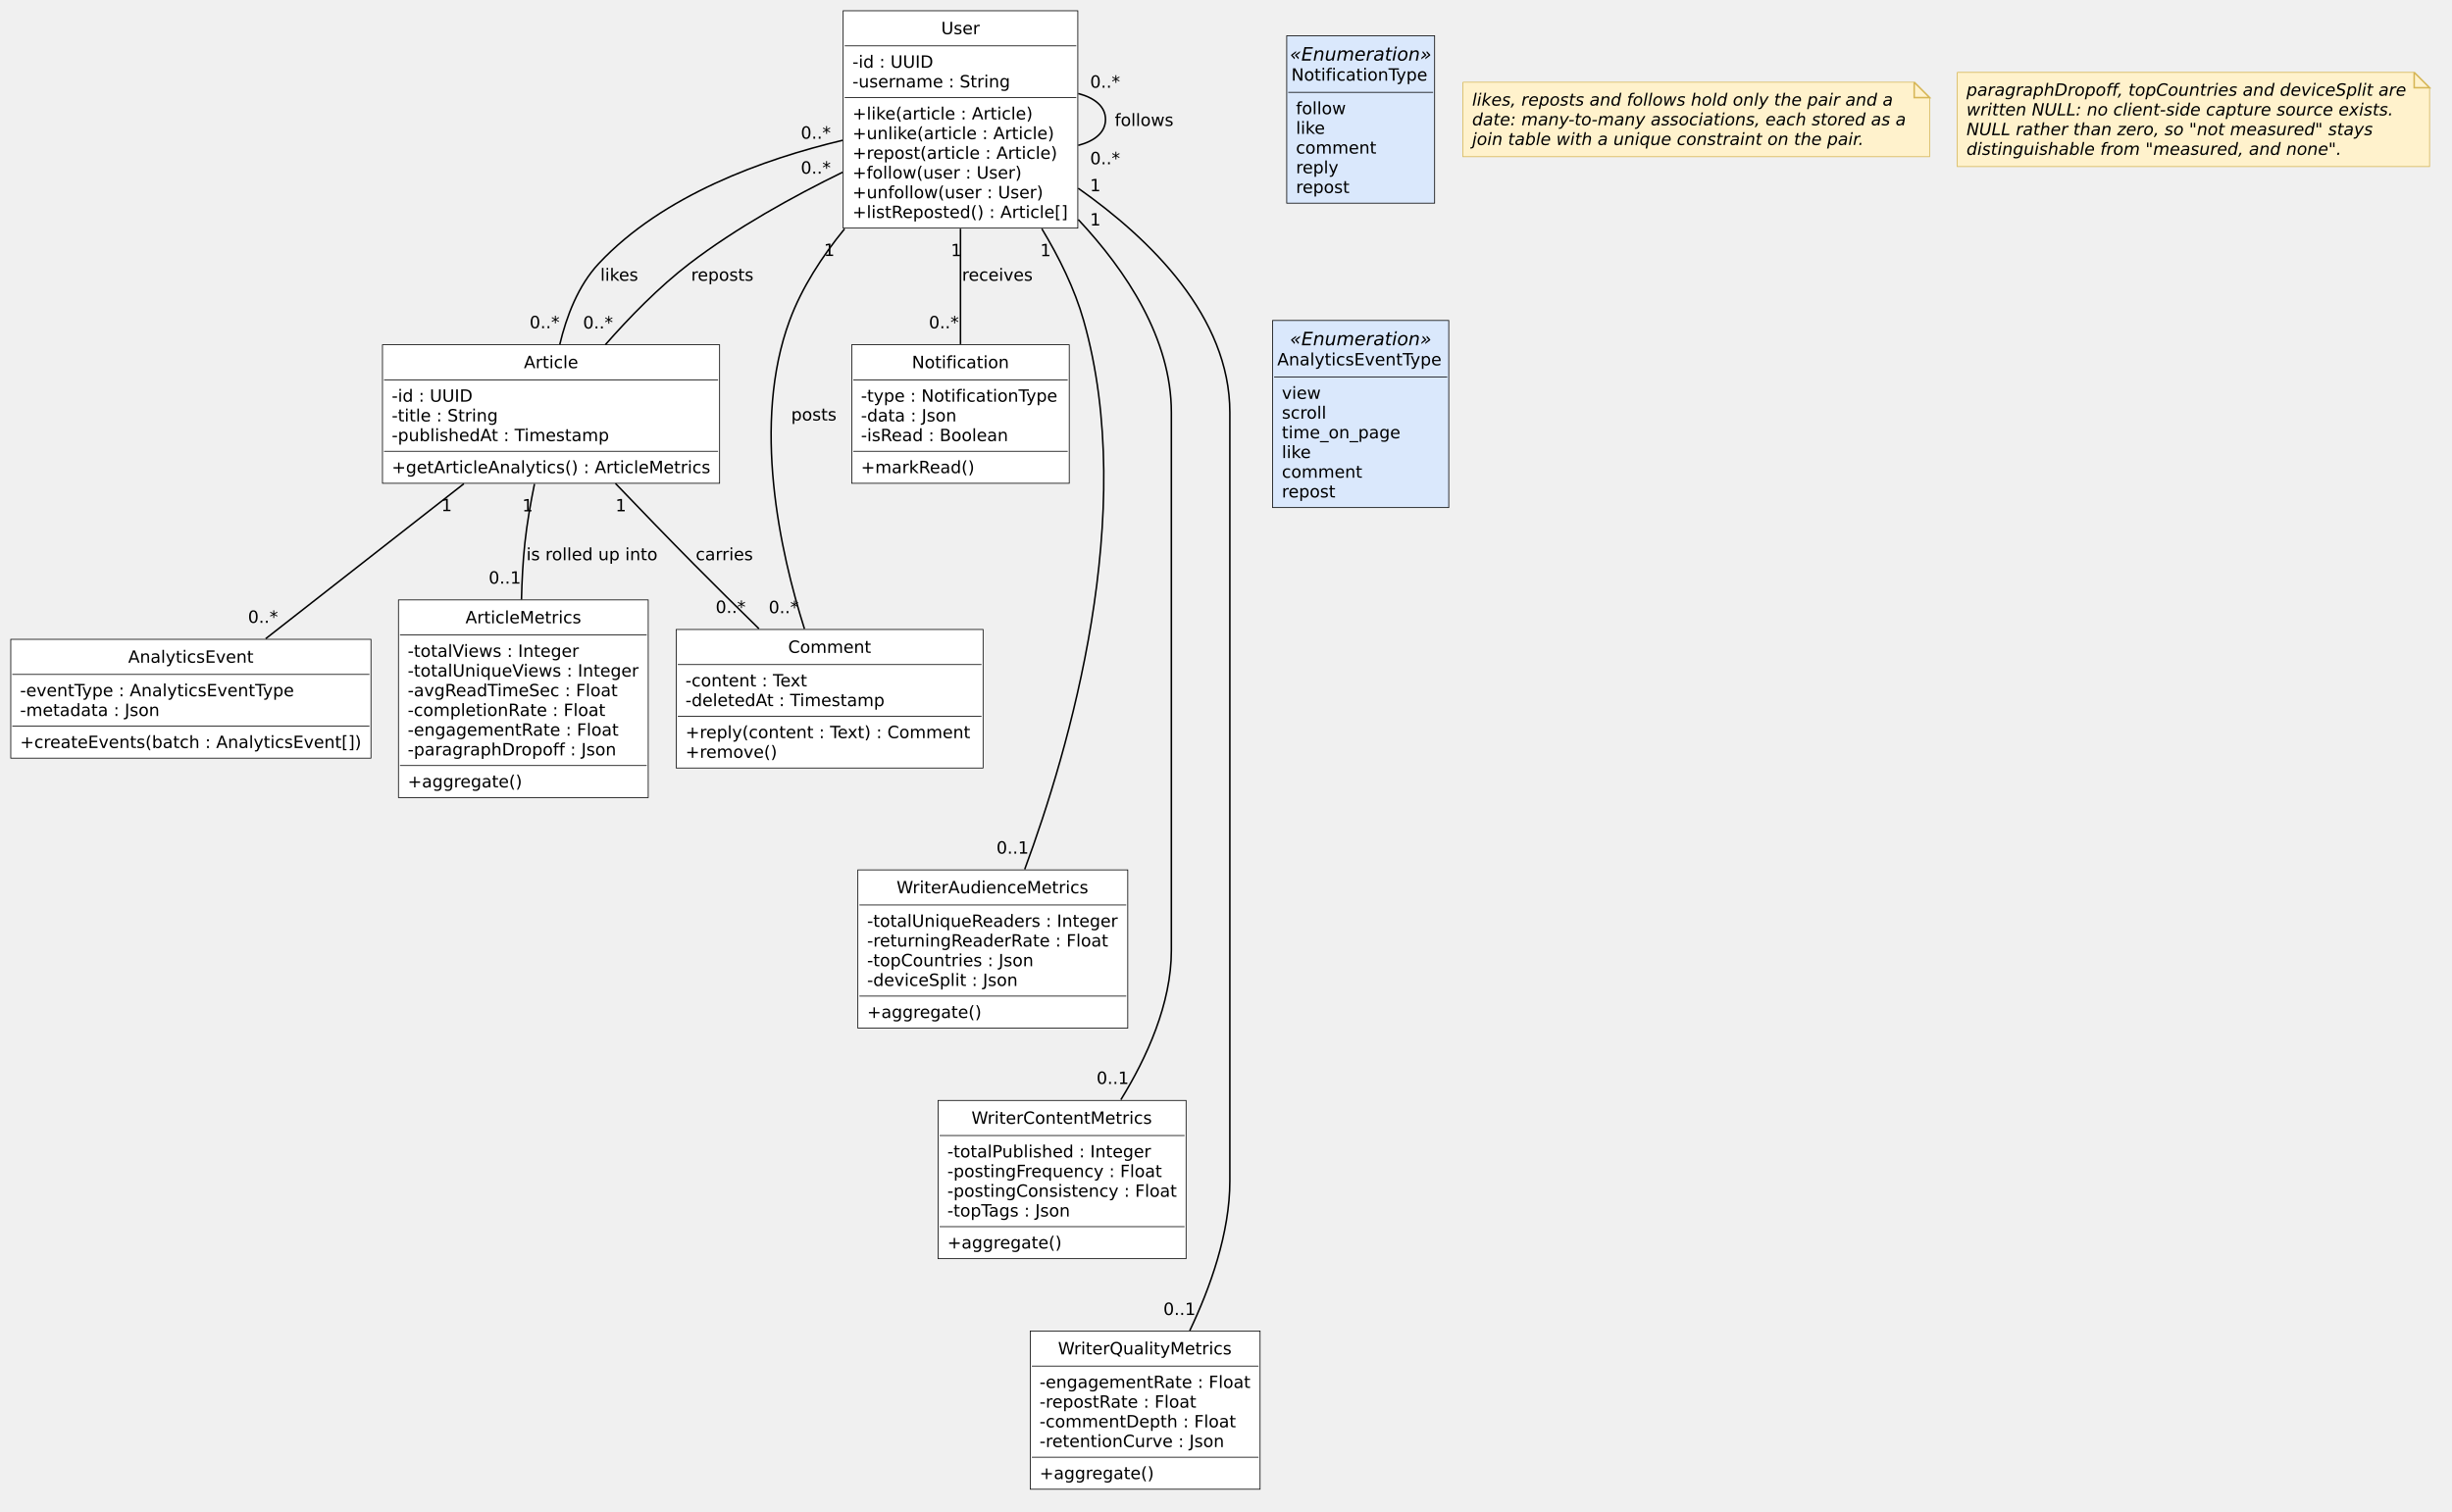
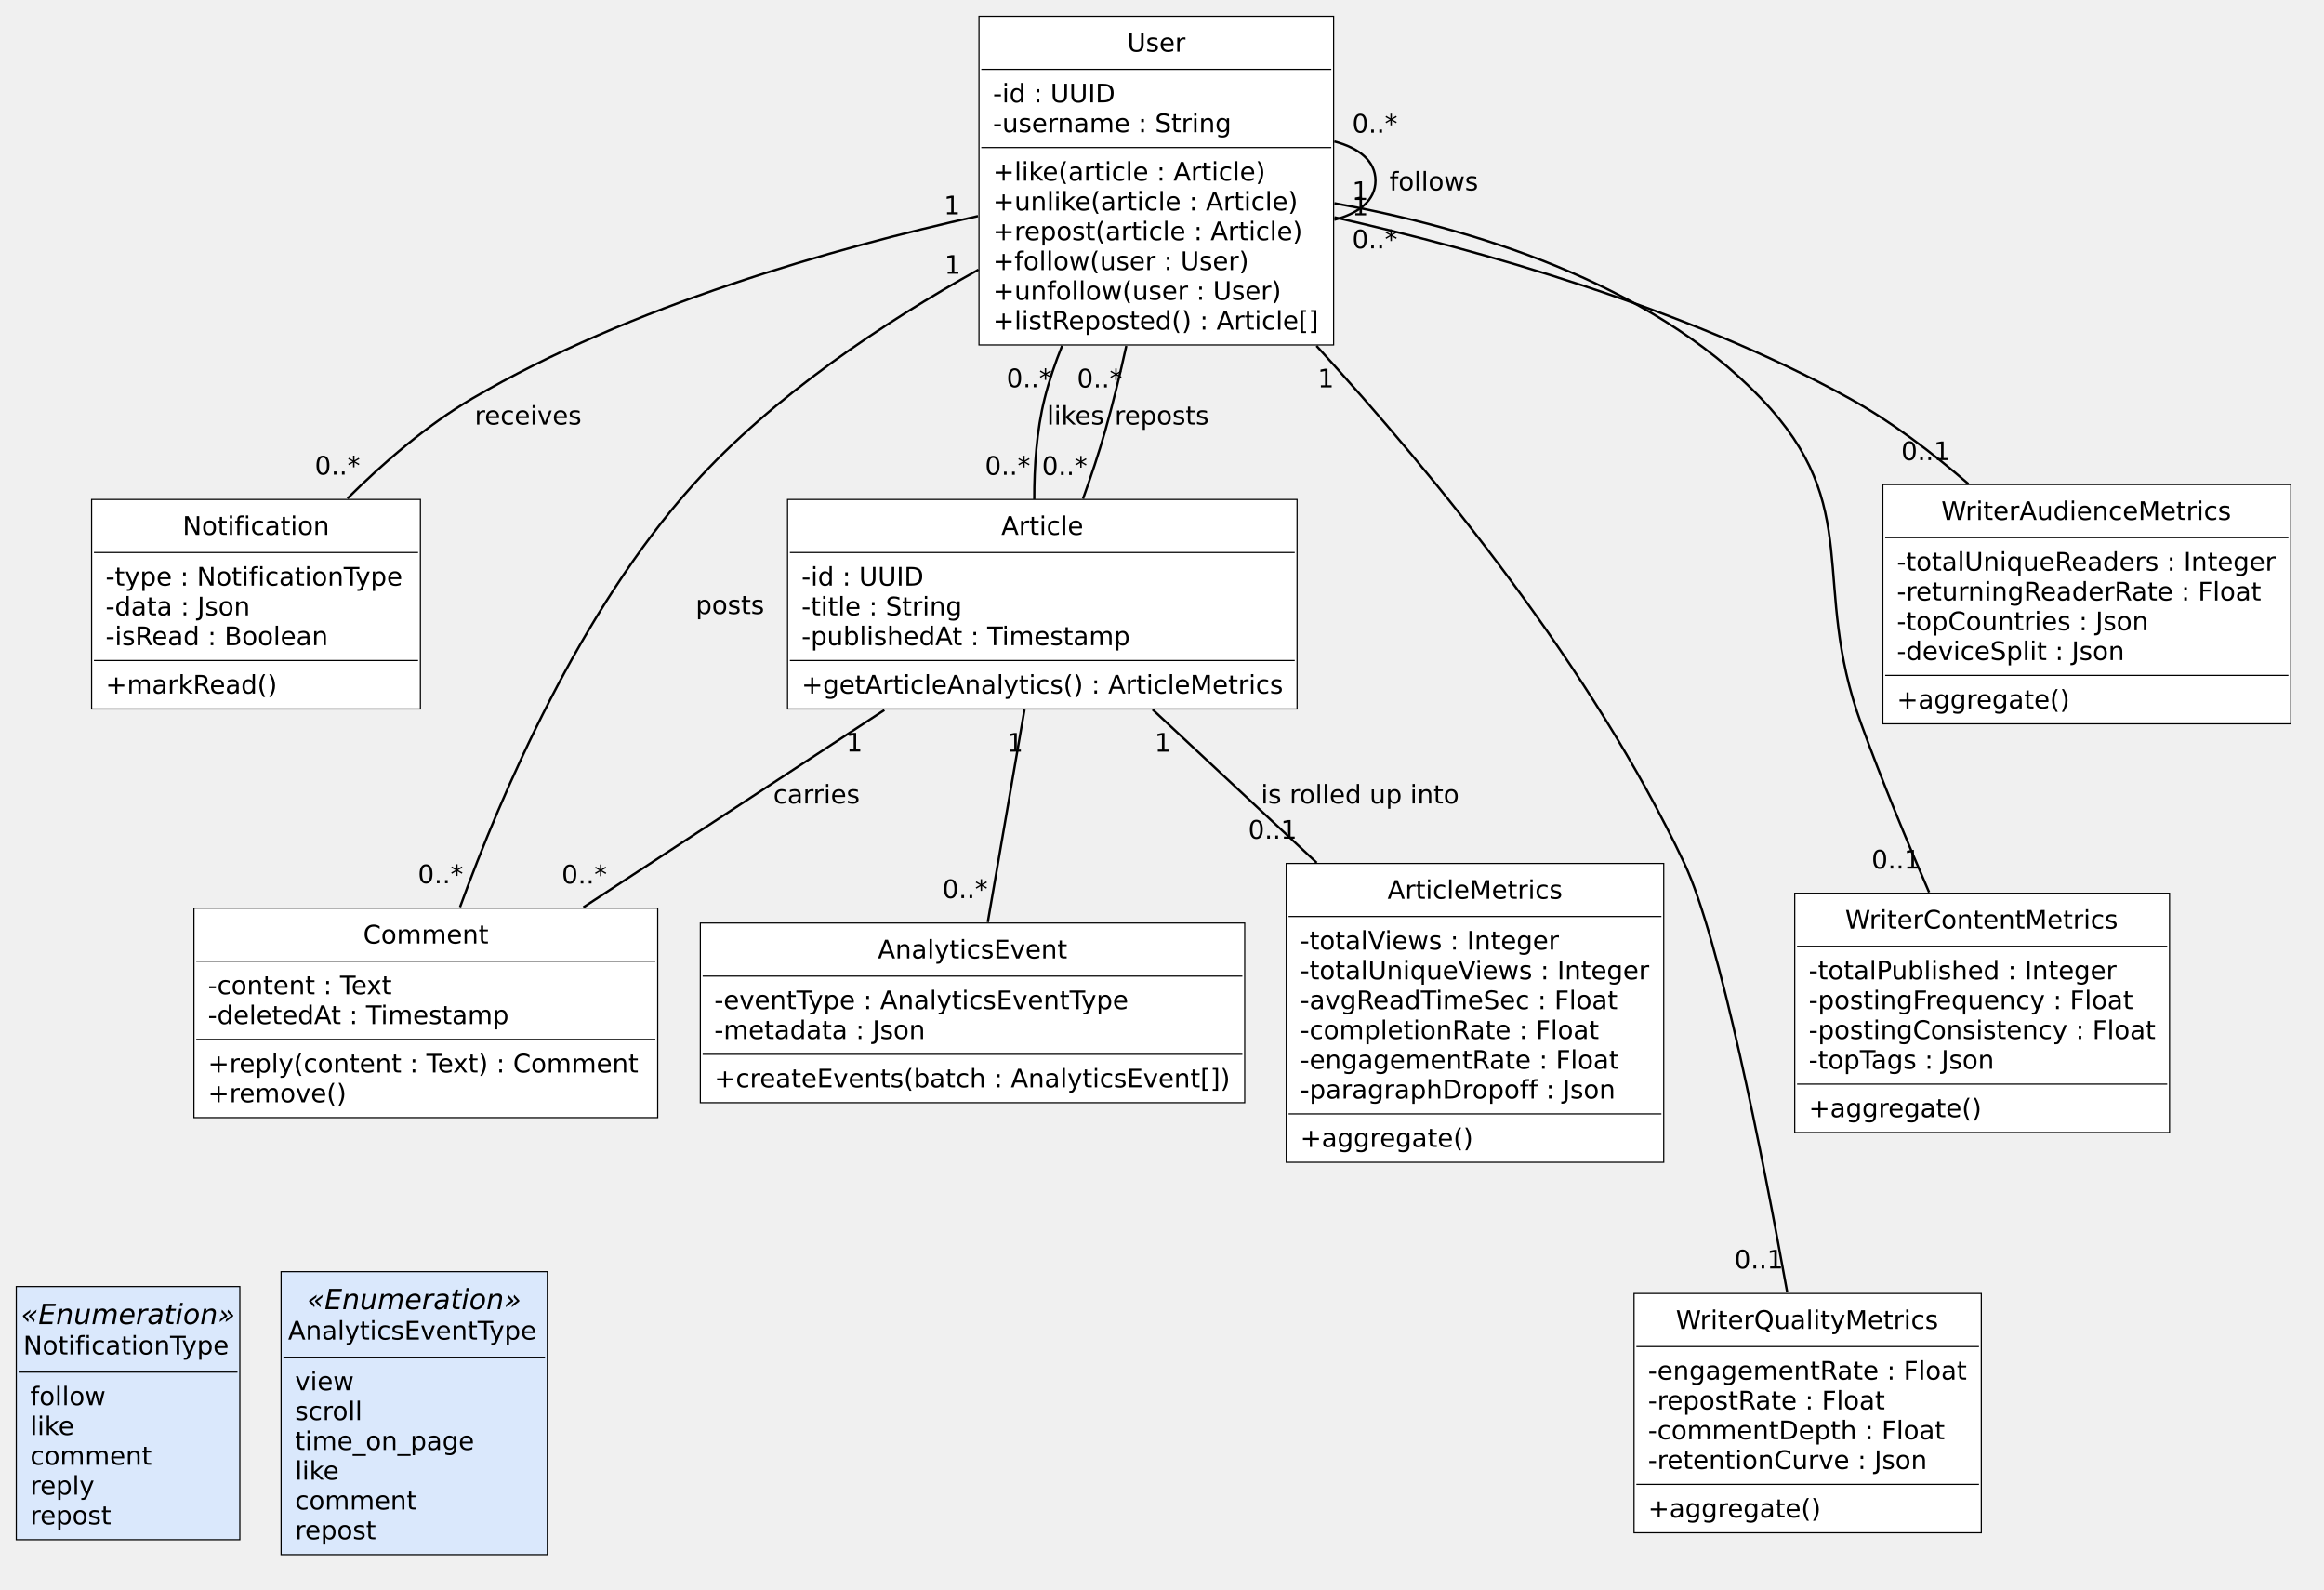
- <svg xmlns="http://www.w3.org/2000/svg" contentStyleType="text/css" data-diagram-type="CLASS" height="982px" preserveAspectRatio="none" style="width:1593px;height:982px;background:#FFFFFF;" version="1.1" viewBox="0 0 1593 982" width="1593px" zoomAndPan="magnify">
+ <svg xmlns="http://www.w3.org/2000/svg" contentStyleType="text/css" data-diagram-type="CLASS" height="683px" preserveAspectRatio="none" style="width:999px;height:683px;background:#FFFFFF;" version="1.1" viewBox="0 0 999 683" width="999px" zoomAndPan="magnify">
  <defs />
  <g>
    <g class="entity" data-qualified-name="User" data-source-line="8" id="ent0001">
-       <rect fill="#FFFFFF" height="141.242" style="stroke:#000000;stroke-width:0.5;" width="152.443" x="547.78" y="7" />
-       <text fill="#000000" font-family="DejaVu Sans" font-size="11" lengthAdjust="spacing" textLength="25.072" x="611.466" y="22.21">User</text>
-       <line style="stroke:#000000;stroke-width:0.5;" x1="548.78" x2="699.223" y1="29.805" y2="29.805" />
-       <text fill="#000000" font-family="DejaVu Sans" font-size="11" lengthAdjust="spacing" textLength="52.524" x="553.78" y="44.015">-id : UUID</text>
-       <text fill="#000000" font-family="DejaVu Sans" font-size="11" lengthAdjust="spacing" textLength="102.685" x="553.78" y="56.82">-username : String</text>
-       <line style="stroke:#000000;stroke-width:0.5;" x1="548.78" x2="699.223" y1="63.414" y2="63.414" />
-       <text fill="#000000" font-family="DejaVu Sans" font-size="11" lengthAdjust="spacing" textLength="117.541" x="553.78" y="77.624">+like(article : Article)</text>
-       <text fill="#000000" font-family="DejaVu Sans" font-size="11" lengthAdjust="spacing" textLength="131.484" x="553.78" y="90.429">+unlike(article : Article)</text>
-       <text fill="#000000" font-family="DejaVu Sans" font-size="11" lengthAdjust="spacing" textLength="133.337" x="553.78" y="103.234">+repost(article : Article)</text>
-       <text fill="#000000" font-family="DejaVu Sans" font-size="11" lengthAdjust="spacing" textLength="110.005" x="553.78" y="116.039">+follow(user : User)</text>
-       <text fill="#000000" font-family="DejaVu Sans" font-size="11" lengthAdjust="spacing" textLength="123.949" x="553.78" y="128.843">+unfollow(user : User)</text>
-       <text fill="#000000" font-family="DejaVu Sans" font-size="11" lengthAdjust="spacing" textLength="140.443" x="553.78" y="141.648">+listReposted() : Article[]</text>
+       <rect fill="#FFFFFF" height="141.242" style="stroke:#000000;stroke-width:0.5;" width="152.443" x="420.83" y="7" />
+       <text fill="#000000" font-family="DejaVu Sans" font-size="11" lengthAdjust="spacing" textLength="25.072" x="484.515" y="22.21">User</text>
+       <line style="stroke:#000000;stroke-width:0.5;" x1="421.83" x2="572.273" y1="29.805" y2="29.805" />
+       <text fill="#000000" font-family="DejaVu Sans" font-size="11" lengthAdjust="spacing" textLength="52.524" x="426.83" y="44.015">-id : UUID</text>
+       <text fill="#000000" font-family="DejaVu Sans" font-size="11" lengthAdjust="spacing" textLength="102.685" x="426.83" y="56.82">-username : String</text>
+       <line style="stroke:#000000;stroke-width:0.5;" x1="421.83" x2="572.273" y1="63.414" y2="63.414" />
+       <text fill="#000000" font-family="DejaVu Sans" font-size="11" lengthAdjust="spacing" textLength="117.541" x="426.83" y="77.624">+like(article : Article)</text>
+       <text fill="#000000" font-family="DejaVu Sans" font-size="11" lengthAdjust="spacing" textLength="131.484" x="426.83" y="90.429">+unlike(article : Article)</text>
+       <text fill="#000000" font-family="DejaVu Sans" font-size="11" lengthAdjust="spacing" textLength="133.337" x="426.83" y="103.234">+repost(article : Article)</text>
+       <text fill="#000000" font-family="DejaVu Sans" font-size="11" lengthAdjust="spacing" textLength="110.005" x="426.83" y="116.039">+follow(user : User)</text>
+       <text fill="#000000" font-family="DejaVu Sans" font-size="11" lengthAdjust="spacing" textLength="123.949" x="426.83" y="128.843">+unfollow(user : User)</text>
+       <text fill="#000000" font-family="DejaVu Sans" font-size="11" lengthAdjust="spacing" textLength="140.443" x="426.83" y="141.648">+listReposted() : Article[]</text>
    </g>
    <g class="entity" data-qualified-name="Article" data-source-line="18" id="ent0002">
-       <rect fill="#FFFFFF" height="90.023" style="stroke:#000000;stroke-width:0.5;" width="219.018" x="248.49" y="224.04" />
-       <text fill="#000000" font-family="DejaVu Sans" font-size="11" lengthAdjust="spacing" textLength="35.288" x="340.355" y="239.25">Article</text>
-       <line style="stroke:#000000;stroke-width:0.5;" x1="249.49" x2="466.508" y1="246.845" y2="246.845" />
-       <text fill="#000000" font-family="DejaVu Sans" font-size="11" lengthAdjust="spacing" textLength="52.524" x="254.49" y="261.055">-id : UUID</text>
-       <text fill="#000000" font-family="DejaVu Sans" font-size="11" lengthAdjust="spacing" textLength="69.002" x="254.49" y="273.86">-title : String</text>
-       <text fill="#000000" font-family="DejaVu Sans" font-size="11" lengthAdjust="spacing" textLength="141.749" x="254.49" y="286.664">-publishedAt : Timestamp</text>
-       <line style="stroke:#000000;stroke-width:0.5;" x1="249.49" x2="466.508" y1="293.259" y2="293.259" />
-       <text fill="#000000" font-family="DejaVu Sans" font-size="11" lengthAdjust="spacing" textLength="207.018" x="254.49" y="307.469">+getArticleAnalytics() : ArticleMetrics</text>
+       <rect fill="#FFFFFF" height="90.023" style="stroke:#000000;stroke-width:0.5;" width="219.018" x="338.54" y="214.65" />
+       <text fill="#000000" font-family="DejaVu Sans" font-size="11" lengthAdjust="spacing" textLength="35.288" x="430.405" y="229.86">Article</text>
+       <line style="stroke:#000000;stroke-width:0.5;" x1="339.54" x2="556.558" y1="237.455" y2="237.455" />
+       <text fill="#000000" font-family="DejaVu Sans" font-size="11" lengthAdjust="spacing" textLength="52.524" x="344.54" y="251.665">-id : UUID</text>
+       <text fill="#000000" font-family="DejaVu Sans" font-size="11" lengthAdjust="spacing" textLength="69.002" x="344.54" y="264.47">-title : String</text>
+       <text fill="#000000" font-family="DejaVu Sans" font-size="11" lengthAdjust="spacing" textLength="141.749" x="344.54" y="277.274">-publishedAt : Timestamp</text>
+       <line style="stroke:#000000;stroke-width:0.5;" x1="339.54" x2="556.558" y1="283.869" y2="283.869" />
+       <text fill="#000000" font-family="DejaVu Sans" font-size="11" lengthAdjust="spacing" textLength="207.018" x="344.54" y="298.079">+getArticleAnalytics() : ArticleMetrics</text>
    </g>
    <g class="entity" data-qualified-name="Comment" data-source-line="24" id="ent0003">
-       <rect fill="#FFFFFF" height="90.023" style="stroke:#000000;stroke-width:0.5;" width="199.355" x="439.32" y="409.06" />
-       <text fill="#000000" font-family="DejaVu Sans" font-size="11" lengthAdjust="spacing" textLength="53.894" x="512.051" y="424.27">Comment</text>
-       <line style="stroke:#000000;stroke-width:0.5;" x1="440.32" x2="637.674" y1="431.865" y2="431.865" />
-       <text fill="#000000" font-family="DejaVu Sans" font-size="11" lengthAdjust="spacing" textLength="81.093" x="445.32" y="446.075">-content : Text</text>
-       <text fill="#000000" font-family="DejaVu Sans" font-size="11" lengthAdjust="spacing" textLength="129.884" x="445.32" y="458.88">-deletedAt : Timestamp</text>
-       <line style="stroke:#000000;stroke-width:0.5;" x1="440.32" x2="637.674" y1="465.474" y2="465.474" />
-       <text fill="#000000" font-family="DejaVu Sans" font-size="11" lengthAdjust="spacing" textLength="187.355" x="445.32" y="479.685">+reply(content : Text) : Comment</text>
-       <text fill="#000000" font-family="DejaVu Sans" font-size="11" lengthAdjust="spacing" textLength="59.812" x="445.32" y="492.489">+remove()</text>
+       <rect fill="#FFFFFF" height="90.023" style="stroke:#000000;stroke-width:0.5;" width="199.355" x="83.37" y="390.28" />
+       <text fill="#000000" font-family="DejaVu Sans" font-size="11" lengthAdjust="spacing" textLength="53.894" x="156.101" y="405.49">Comment</text>
+       <line style="stroke:#000000;stroke-width:0.5;" x1="84.37" x2="281.724" y1="413.085" y2="413.085" />
+       <text fill="#000000" font-family="DejaVu Sans" font-size="11" lengthAdjust="spacing" textLength="81.093" x="89.37" y="427.295">-content : Text</text>
+       <text fill="#000000" font-family="DejaVu Sans" font-size="11" lengthAdjust="spacing" textLength="129.884" x="89.37" y="440.1">-deletedAt : Timestamp</text>
+       <line style="stroke:#000000;stroke-width:0.5;" x1="84.37" x2="281.724" y1="446.694" y2="446.694" />
+       <text fill="#000000" font-family="DejaVu Sans" font-size="11" lengthAdjust="spacing" textLength="187.355" x="89.37" y="460.904">+reply(content : Text) : Comment</text>
+       <text fill="#000000" font-family="DejaVu Sans" font-size="11" lengthAdjust="spacing" textLength="59.812" x="89.37" y="473.709">+remove()</text>
    </g>
    <g class="entity" data-qualified-name="Notification" data-source-line="30" id="ent0004">
-       <rect fill="#FFFFFF" height="90.023" style="stroke:#000000;stroke-width:0.5;" width="141.336" x="553.33" y="224.04" />
-       <text fill="#000000" font-family="DejaVu Sans" font-size="11" lengthAdjust="spacing" textLength="63.116" x="592.44" y="239.25">Notification</text>
-       <line style="stroke:#000000;stroke-width:0.5;" x1="554.33" x2="693.666" y1="246.845" y2="246.845" />
-       <text fill="#000000" font-family="DejaVu Sans" font-size="11" lengthAdjust="spacing" textLength="129.336" x="559.33" y="261.055">-type : NotificationType</text>
-       <text fill="#000000" font-family="DejaVu Sans" font-size="11" lengthAdjust="spacing" textLength="62.122" x="559.33" y="273.86">-data : Json</text>
-       <text fill="#000000" font-family="DejaVu Sans" font-size="11" lengthAdjust="spacing" textLength="96.132" x="559.33" y="286.664">-isRead : Boolean</text>
-       <line style="stroke:#000000;stroke-width:0.5;" x1="554.33" x2="693.666" y1="293.259" y2="293.259" />
-       <text fill="#000000" font-family="DejaVu Sans" font-size="11" lengthAdjust="spacing" textLength="74.282" x="559.33" y="307.469">+markRead()</text>
+       <rect fill="#FFFFFF" height="90.023" style="stroke:#000000;stroke-width:0.5;" width="141.336" x="39.38" y="214.65" />
+       <text fill="#000000" font-family="DejaVu Sans" font-size="11" lengthAdjust="spacing" textLength="63.116" x="78.49" y="229.86">Notification</text>
+       <line style="stroke:#000000;stroke-width:0.5;" x1="40.38" x2="179.716" y1="237.455" y2="237.455" />
+       <text fill="#000000" font-family="DejaVu Sans" font-size="11" lengthAdjust="spacing" textLength="129.336" x="45.38" y="251.665">-type : NotificationType</text>
+       <text fill="#000000" font-family="DejaVu Sans" font-size="11" lengthAdjust="spacing" textLength="62.122" x="45.38" y="264.47">-data : Json</text>
+       <text fill="#000000" font-family="DejaVu Sans" font-size="11" lengthAdjust="spacing" textLength="96.132" x="45.38" y="277.274">-isRead : Boolean</text>
+       <line style="stroke:#000000;stroke-width:0.5;" x1="40.38" x2="179.716" y1="283.869" y2="283.869" />
+       <text fill="#000000" font-family="DejaVu Sans" font-size="11" lengthAdjust="spacing" textLength="74.282" x="45.38" y="298.079">+markRead()</text>
    </g>
    <g class="entity" data-qualified-name="AnalyticsEvent" data-source-line="36" id="ent0005">
-       <rect fill="#FFFFFF" height="77.219" style="stroke:#000000;stroke-width:0.5;" width="234.003" x="7" y="415.46" />
-       <text fill="#000000" font-family="DejaVu Sans" font-size="11" lengthAdjust="spacing" textLength="81.463" x="83.27" y="430.67">AnalyticsEvent</text>
-       <line style="stroke:#000000;stroke-width:0.5;" x1="8" x2="240.003" y1="438.265" y2="438.265" />
-       <text fill="#000000" font-family="DejaVu Sans" font-size="11" lengthAdjust="spacing" textLength="181.419" x="13" y="452.475">-eventType : AnalyticsEventType</text>
-       <text fill="#000000" font-family="DejaVu Sans" font-size="11" lengthAdjust="spacing" textLength="90.659" x="13" y="465.28">-metadata : Json</text>
-       <line style="stroke:#000000;stroke-width:0.5;" x1="8" x2="240.003" y1="471.874" y2="471.874" />
-       <text fill="#000000" font-family="DejaVu Sans" font-size="11" lengthAdjust="spacing" textLength="222.003" x="13" y="486.084">+createEvents(batch : AnalyticsEvent[])</text>
+       <rect fill="#FFFFFF" height="77.219" style="stroke:#000000;stroke-width:0.5;" width="234.003" x="301.05" y="396.68" />
+       <text fill="#000000" font-family="DejaVu Sans" font-size="11" lengthAdjust="spacing" textLength="81.463" x="377.32" y="411.89">AnalyticsEvent</text>
+       <line style="stroke:#000000;stroke-width:0.5;" x1="302.05" x2="534.053" y1="419.485" y2="419.485" />
+       <text fill="#000000" font-family="DejaVu Sans" font-size="11" lengthAdjust="spacing" textLength="181.419" x="307.05" y="433.695">-eventType : AnalyticsEventType</text>
+       <text fill="#000000" font-family="DejaVu Sans" font-size="11" lengthAdjust="spacing" textLength="90.659" x="307.05" y="446.5">-metadata : Json</text>
+       <line style="stroke:#000000;stroke-width:0.5;" x1="302.05" x2="534.053" y1="453.094" y2="453.094" />
+       <text fill="#000000" font-family="DejaVu Sans" font-size="11" lengthAdjust="spacing" textLength="222.003" x="307.05" y="467.305">+createEvents(batch : AnalyticsEvent[])</text>
    </g>
    <g class="entity" data-qualified-name="ArticleMetrics" data-source-line="41" id="ent0006">
-       <rect fill="#FFFFFF" height="128.438" style="stroke:#000000;stroke-width:0.5;" width="162.267" x="258.87" y="389.85" />
-       <text fill="#000000" font-family="DejaVu Sans" font-size="11" lengthAdjust="spacing" textLength="75.217" x="302.395" y="405.06">ArticleMetrics</text>
-       <line style="stroke:#000000;stroke-width:0.5;" x1="259.87" x2="420.137" y1="412.655" y2="412.655" />
-       <text fill="#000000" font-family="DejaVu Sans" font-size="11" lengthAdjust="spacing" textLength="111.466" x="264.87" y="426.865">-totalViews : Integer</text>
-       <text fill="#000000" font-family="DejaVu Sans" font-size="11" lengthAdjust="spacing" textLength="150.267" x="264.87" y="439.67">-totalUniqueViews : Integer</text>
-       <text fill="#000000" font-family="DejaVu Sans" font-size="11" lengthAdjust="spacing" textLength="137.258" x="264.87" y="452.474">-avgReadTimeSec : Float</text>
-       <text fill="#000000" font-family="DejaVu Sans" font-size="11" lengthAdjust="spacing" textLength="128.67" x="264.87" y="465.279">-completionRate : Float</text>
-       <text fill="#000000" font-family="DejaVu Sans" font-size="11" lengthAdjust="spacing" textLength="137.28" x="264.87" y="478.084">-engagementRate : Float</text>
-       <text fill="#000000" font-family="DejaVu Sans" font-size="11" lengthAdjust="spacing" textLength="135.711" x="264.87" y="490.889">-paragraphDropoff : Json</text>
-       <line style="stroke:#000000;stroke-width:0.5;" x1="259.87" x2="420.137" y1="497.483" y2="497.483" />
-       <text fill="#000000" font-family="DejaVu Sans" font-size="11" lengthAdjust="spacing" textLength="74.599" x="264.87" y="511.693">+aggregate()</text>
+       <rect fill="#FFFFFF" height="128.438" style="stroke:#000000;stroke-width:0.5;" width="162.267" x="552.91" y="371.07" />
+       <text fill="#000000" font-family="DejaVu Sans" font-size="11" lengthAdjust="spacing" textLength="75.217" x="596.435" y="386.28">ArticleMetrics</text>
+       <line style="stroke:#000000;stroke-width:0.5;" x1="553.91" x2="714.177" y1="393.875" y2="393.875" />
+       <text fill="#000000" font-family="DejaVu Sans" font-size="11" lengthAdjust="spacing" textLength="111.466" x="558.91" y="408.085">-totalViews : Integer</text>
+       <text fill="#000000" font-family="DejaVu Sans" font-size="11" lengthAdjust="spacing" textLength="150.267" x="558.91" y="420.89">-totalUniqueViews : Integer</text>
+       <text fill="#000000" font-family="DejaVu Sans" font-size="11" lengthAdjust="spacing" textLength="137.258" x="558.91" y="433.695">-avgReadTimeSec : Float</text>
+       <text fill="#000000" font-family="DejaVu Sans" font-size="11" lengthAdjust="spacing" textLength="128.67" x="558.91" y="446.499">-completionRate : Float</text>
+       <text fill="#000000" font-family="DejaVu Sans" font-size="11" lengthAdjust="spacing" textLength="137.28" x="558.91" y="459.304">-engagementRate : Float</text>
+       <text fill="#000000" font-family="DejaVu Sans" font-size="11" lengthAdjust="spacing" textLength="135.711" x="558.91" y="472.109">-paragraphDropoff : Json</text>
+       <line style="stroke:#000000;stroke-width:0.5;" x1="553.91" x2="714.177" y1="478.703" y2="478.703" />
+       <text fill="#000000" font-family="DejaVu Sans" font-size="11" lengthAdjust="spacing" textLength="74.599" x="558.91" y="492.913">+aggregate()</text>
    </g>
    <g class="entity" data-qualified-name="WriterAudienceMetrics" data-source-line="50" id="ent0007">
-       <rect fill="#FFFFFF" height="102.828" style="stroke:#000000;stroke-width:0.5;" width="175.346" x="557.33" y="565.29" />
-       <text fill="#000000" font-family="DejaVu Sans" font-size="11" lengthAdjust="spacing" textLength="125.077" x="582.465" y="580.5">WriterAudienceMetrics</text>
-       <line style="stroke:#000000;stroke-width:0.5;" x1="558.33" x2="731.676" y1="588.095" y2="588.095" />
-       <text fill="#000000" font-family="DejaVu Sans" font-size="11" lengthAdjust="spacing" textLength="163.346" x="563.33" y="602.305">-totalUniqueReaders : Integer</text>
-       <text fill="#000000" font-family="DejaVu Sans" font-size="11" lengthAdjust="spacing" textLength="157.803" x="563.33" y="615.11">-returningReaderRate : Float</text>
-       <text fill="#000000" font-family="DejaVu Sans" font-size="11" lengthAdjust="spacing" textLength="108.115" x="563.33" y="627.914">-topCountries : Json</text>
-       <text fill="#000000" font-family="DejaVu Sans" font-size="11" lengthAdjust="spacing" textLength="97.867" x="563.33" y="640.719">-deviceSplit : Json</text>
-       <line style="stroke:#000000;stroke-width:0.5;" x1="558.33" x2="731.676" y1="647.313" y2="647.313" />
-       <text fill="#000000" font-family="DejaVu Sans" font-size="11" lengthAdjust="spacing" textLength="74.599" x="563.33" y="661.524">+aggregate()</text>
+       <rect fill="#FFFFFF" height="102.828" style="stroke:#000000;stroke-width:0.5;" width="175.346" x="809.37" y="208.24" />
+       <text fill="#000000" font-family="DejaVu Sans" font-size="11" lengthAdjust="spacing" textLength="125.077" x="834.505" y="223.45">WriterAudienceMetrics</text>
+       <line style="stroke:#000000;stroke-width:0.5;" x1="810.37" x2="983.716" y1="231.045" y2="231.045" />
+       <text fill="#000000" font-family="DejaVu Sans" font-size="11" lengthAdjust="spacing" textLength="163.346" x="815.37" y="245.255">-totalUniqueReaders : Integer</text>
+       <text fill="#000000" font-family="DejaVu Sans" font-size="11" lengthAdjust="spacing" textLength="157.803" x="815.37" y="258.06">-returningReaderRate : Float</text>
+       <text fill="#000000" font-family="DejaVu Sans" font-size="11" lengthAdjust="spacing" textLength="108.115" x="815.37" y="270.865">-topCountries : Json</text>
+       <text fill="#000000" font-family="DejaVu Sans" font-size="11" lengthAdjust="spacing" textLength="97.867" x="815.37" y="283.669">-deviceSplit : Json</text>
+       <line style="stroke:#000000;stroke-width:0.5;" x1="810.37" x2="983.716" y1="290.263" y2="290.263" />
+       <text fill="#000000" font-family="DejaVu Sans" font-size="11" lengthAdjust="spacing" textLength="74.599" x="815.37" y="304.474">+aggregate()</text>
    </g>
    <g class="entity" data-qualified-name="WriterContentMetrics" data-source-line="57" id="ent0008">
-       <rect fill="#FFFFFF" height="102.828" style="stroke:#000000;stroke-width:0.5;" width="161.112" x="609.45" y="715.11" />
-       <text fill="#000000" font-family="DejaVu Sans" font-size="11" lengthAdjust="spacing" textLength="117.734" x="631.139" y="730.32">WriterContentMetrics</text>
-       <line style="stroke:#000000;stroke-width:0.5;" x1="610.45" x2="769.562" y1="737.915" y2="737.915" />
-       <text fill="#000000" font-family="DejaVu Sans" font-size="11" lengthAdjust="spacing" textLength="132.542" x="615.45" y="752.125">-totalPublished : Integer</text>
-       <text fill="#000000" font-family="DejaVu Sans" font-size="11" lengthAdjust="spacing" textLength="140.47" x="615.45" y="764.93">-postingFrequency : Float</text>
-       <text fill="#000000" font-family="DejaVu Sans" font-size="11" lengthAdjust="spacing" textLength="149.112" x="615.45" y="777.735">-postingConsistency : Float</text>
-       <text fill="#000000" font-family="DejaVu Sans" font-size="11" lengthAdjust="spacing" textLength="81.544" x="615.45" y="790.539">-topTags : Json</text>
-       <line style="stroke:#000000;stroke-width:0.5;" x1="610.45" x2="769.562" y1="797.133" y2="797.133" />
-       <text fill="#000000" font-family="DejaVu Sans" font-size="11" lengthAdjust="spacing" textLength="74.599" x="615.45" y="811.344">+aggregate()</text>
+       <rect fill="#FFFFFF" height="102.828" style="stroke:#000000;stroke-width:0.5;" width="161.112" x="771.49" y="383.88" />
+       <text fill="#000000" font-family="DejaVu Sans" font-size="11" lengthAdjust="spacing" textLength="117.734" x="793.179" y="399.09">WriterContentMetrics</text>
+       <line style="stroke:#000000;stroke-width:0.5;" x1="772.49" x2="931.602" y1="406.685" y2="406.685" />
+       <text fill="#000000" font-family="DejaVu Sans" font-size="11" lengthAdjust="spacing" textLength="132.542" x="777.49" y="420.895">-totalPublished : Integer</text>
+       <text fill="#000000" font-family="DejaVu Sans" font-size="11" lengthAdjust="spacing" textLength="140.47" x="777.49" y="433.7">-postingFrequency : Float</text>
+       <text fill="#000000" font-family="DejaVu Sans" font-size="11" lengthAdjust="spacing" textLength="149.112" x="777.49" y="446.505">-postingConsistency : Float</text>
+       <text fill="#000000" font-family="DejaVu Sans" font-size="11" lengthAdjust="spacing" textLength="81.544" x="777.49" y="459.309">-topTags : Json</text>
+       <line style="stroke:#000000;stroke-width:0.5;" x1="772.49" x2="931.602" y1="465.903" y2="465.903" />
+       <text fill="#000000" font-family="DejaVu Sans" font-size="11" lengthAdjust="spacing" textLength="74.599" x="777.49" y="480.114">+aggregate()</text>
    </g>
    <g class="entity" data-qualified-name="WriterQualityMetrics" data-source-line="64" id="ent0009">
-       <rect fill="#FFFFFF" height="102.828" style="stroke:#000000;stroke-width:0.5;" width="149.28" x="669.36" y="864.94" />
-       <text fill="#000000" font-family="DejaVu Sans" font-size="11" lengthAdjust="spacing" textLength="113.293" x="687.354" y="880.15">WriterQualityMetrics</text>
-       <line style="stroke:#000000;stroke-width:0.5;" x1="670.36" x2="817.64" y1="887.745" y2="887.745" />
-       <text fill="#000000" font-family="DejaVu Sans" font-size="11" lengthAdjust="spacing" textLength="137.28" x="675.36" y="901.955">-engagementRate : Float</text>
-       <text fill="#000000" font-family="DejaVu Sans" font-size="11" lengthAdjust="spacing" textLength="102.346" x="675.36" y="914.76">-repostRate : Float</text>
-       <text fill="#000000" font-family="DejaVu Sans" font-size="11" lengthAdjust="spacing" textLength="127.601" x="675.36" y="927.564">-commentDepth : Float</text>
-       <text fill="#000000" font-family="DejaVu Sans" font-size="11" lengthAdjust="spacing" textLength="120.21" x="675.36" y="940.369">-retentionCurve : Json</text>
-       <line style="stroke:#000000;stroke-width:0.5;" x1="670.36" x2="817.64" y1="946.963" y2="946.963" />
-       <text fill="#000000" font-family="DejaVu Sans" font-size="11" lengthAdjust="spacing" textLength="74.599" x="675.36" y="961.174">+aggregate()</text>
+       <rect fill="#FFFFFF" height="102.828" style="stroke:#000000;stroke-width:0.5;" width="149.28" x="702.41" y="555.9" />
+       <text fill="#000000" font-family="DejaVu Sans" font-size="11" lengthAdjust="spacing" textLength="113.293" x="720.404" y="571.11">WriterQualityMetrics</text>
+       <line style="stroke:#000000;stroke-width:0.5;" x1="703.41" x2="850.69" y1="578.705" y2="578.705" />
+       <text fill="#000000" font-family="DejaVu Sans" font-size="11" lengthAdjust="spacing" textLength="137.28" x="708.41" y="592.915">-engagementRate : Float</text>
+       <text fill="#000000" font-family="DejaVu Sans" font-size="11" lengthAdjust="spacing" textLength="102.346" x="708.41" y="605.72">-repostRate : Float</text>
+       <text fill="#000000" font-family="DejaVu Sans" font-size="11" lengthAdjust="spacing" textLength="127.601" x="708.41" y="618.524">-commentDepth : Float</text>
+       <text fill="#000000" font-family="DejaVu Sans" font-size="11" lengthAdjust="spacing" textLength="120.21" x="708.41" y="631.329">-retentionCurve : Json</text>
+       <line style="stroke:#000000;stroke-width:0.5;" x1="703.41" x2="850.69" y1="637.923" y2="637.923" />
+       <text fill="#000000" font-family="DejaVu Sans" font-size="11" lengthAdjust="spacing" textLength="74.599" x="708.41" y="652.134">+aggregate()</text>
    </g>
    <g class="entity" data-qualified-name="NotificationType" data-source-line="72" id="ent0010">
-       <rect fill="#DAE8FC" height="108.797" style="stroke:#000000;stroke-width:0.5;" width="96.095" x="835.95" y="23.23" />
-       <text fill="#000000" font-family="DejaVu Sans" font-size="12" font-style="italic" lengthAdjust="spacing" textLength="91.951" x="838.022" y="39.369">«Enumeration»</text>
-       <text fill="#000000" font-family="DejaVu Sans" font-size="11" lengthAdjust="spacing" textLength="90.095" x="838.95" y="52.409">NotificationType</text>
-       <line style="stroke:#000000;stroke-width:0.5;" x1="836.95" x2="931.045" y1="60.003" y2="60.003" />
-       <text fill="#000000" font-family="DejaVu Sans" font-size="11" lengthAdjust="spacing" textLength="32.441" x="841.95" y="74.214">follow</text>
-       <text fill="#000000" font-family="DejaVu Sans" font-size="11" lengthAdjust="spacing" textLength="19.25" x="841.95" y="87.019">like</text>
-       <text fill="#000000" font-family="DejaVu Sans" font-size="11" lengthAdjust="spacing" textLength="52.261" x="841.95" y="99.823">comment</text>
-       <text fill="#000000" font-family="DejaVu Sans" font-size="11" lengthAdjust="spacing" textLength="27.838" x="841.95" y="112.628">reply</text>
-       <text fill="#000000" font-family="DejaVu Sans" font-size="11" lengthAdjust="spacing" textLength="35.046" x="841.95" y="125.433">repost</text>
+       <rect fill="#DAE8FC" height="108.797" style="stroke:#000000;stroke-width:0.5;" width="96.095" x="7" y="552.91" />
+       <text fill="#000000" font-family="DejaVu Sans" font-size="12" font-style="italic" lengthAdjust="spacing" textLength="91.951" x="9.072" y="569.049">«Enumeration»</text>
+       <text fill="#000000" font-family="DejaVu Sans" font-size="11" lengthAdjust="spacing" textLength="90.095" x="10" y="582.089">NotificationType</text>
+       <line style="stroke:#000000;stroke-width:0.5;" x1="8" x2="102.095" y1="589.683" y2="589.683" />
+       <text fill="#000000" font-family="DejaVu Sans" font-size="11" lengthAdjust="spacing" textLength="32.441" x="13" y="603.894">follow</text>
+       <text fill="#000000" font-family="DejaVu Sans" font-size="11" lengthAdjust="spacing" textLength="19.25" x="13" y="616.699">like</text>
+       <text fill="#000000" font-family="DejaVu Sans" font-size="11" lengthAdjust="spacing" textLength="52.261" x="13" y="629.503">comment</text>
+       <text fill="#000000" font-family="DejaVu Sans" font-size="11" lengthAdjust="spacing" textLength="27.838" x="13" y="642.308">reply</text>
+       <text fill="#000000" font-family="DejaVu Sans" font-size="11" lengthAdjust="spacing" textLength="35.046" x="13" y="655.113">repost</text>
    </g>
    <g class="entity" data-qualified-name="AnalyticsEventType" data-source-line="79" id="ent0011">
-       <rect fill="#DAE8FC" height="121.602" style="stroke:#000000;stroke-width:0.5;" width="114.442" x="826.78" y="208.25" />
-       <text fill="#000000" font-family="DejaVu Sans" font-size="12" font-style="italic" lengthAdjust="spacing" textLength="91.951" x="838.026" y="224.389">«Enumeration»</text>
-       <text fill="#000000" font-family="DejaVu Sans" font-size="11" lengthAdjust="spacing" textLength="108.442" x="829.78" y="237.429">AnalyticsEventType</text>
-       <line style="stroke:#000000;stroke-width:0.5;" x1="827.78" x2="940.222" y1="245.023" y2="245.023" />
-       <text fill="#000000" font-family="DejaVu Sans" font-size="11" lengthAdjust="spacing" textLength="25.33" x="832.78" y="259.234">view</text>
-       <text fill="#000000" font-family="DejaVu Sans" font-size="11" lengthAdjust="spacing" textLength="29.144" x="832.78" y="272.039">scroll</text>
-       <text fill="#000000" font-family="DejaVu Sans" font-size="11" lengthAdjust="spacing" textLength="77.027" x="832.78" y="284.843">time_on_page</text>
-       <text fill="#000000" font-family="DejaVu Sans" font-size="11" lengthAdjust="spacing" textLength="19.25" x="832.78" y="297.648">like</text>
-       <text fill="#000000" font-family="DejaVu Sans" font-size="11" lengthAdjust="spacing" textLength="52.261" x="832.78" y="310.453">comment</text>
-       <text fill="#000000" font-family="DejaVu Sans" font-size="11" lengthAdjust="spacing" textLength="35.046" x="832.78" y="323.257">repost</text>
-     </g>
-     <g class="entity" data-qualified-name="N0" data-source-line="101" id="ent0023">
-       <path d="M950.4,53.42 L950.4,101.834 L1253.608,101.834 L1253.608,63.42 L1243.608,53.42 L950.4,53.42" fill="#FFF2CC" style="stroke:#D6B656;stroke-width:0.5;" />
-       <path d="M1243.608,53.42 L1243.608,63.42 L1253.608,63.42 L1243.608,53.42" fill="#FFF2CC" style="stroke:#D6B656;stroke-width:1;" />
-       <text fill="#000000" font-family="DejaVu Sans" font-size="11" font-style="italic" lengthAdjust="spacing" textLength="273.389" x="956.4" y="68.63">likes, reposts and follows hold only the pair and a</text>
-       <text fill="#000000" font-family="DejaVu Sans" font-size="11" font-style="italic" lengthAdjust="spacing" textLength="282.208" x="956.4" y="81.435">date: many-to-many associations, each stored as a</text>
-       <text fill="#000000" font-family="DejaVu Sans" font-size="11" font-style="italic" lengthAdjust="spacing" textLength="255.395" x="956.4" y="94.24">join table with a unique constraint on the pair.</text>
-     </g>
-     <g class="entity" data-qualified-name="N1" data-source-line="107" id="ent0024">
-       <path d="M1271.57,47.02 L1271.57,108.239 L1578.436,108.239 L1578.436,57.02 L1568.436,47.02 L1271.57,47.02" fill="#FFF2CC" style="stroke:#D6B656;stroke-width:0.5;" />
-       <path d="M1568.436,47.02 L1568.436,57.02 L1578.436,57.02 L1568.436,47.02" fill="#FFF2CC" style="stroke:#D6B656;stroke-width:1;" />
-       <text fill="#000000" font-family="DejaVu Sans" font-size="11" font-style="italic" lengthAdjust="spacing" textLength="285.866" x="1277.57" y="62.23">paragraphDropoff, topCountries and deviceSplit are</text>
-       <text fill="#000000" font-family="DejaVu Sans" font-size="11" font-style="italic" lengthAdjust="spacing" textLength="277.304" x="1277.57" y="75.035">written NULL: no client-side capture source exists.</text>
-       <text fill="#000000" font-family="DejaVu Sans" font-size="11" font-style="italic" lengthAdjust="spacing" textLength="263.957" x="1277.57" y="87.84">NULL rather than zero, so "not measured" stays</text>
-       <text fill="#000000" font-family="DejaVu Sans" font-size="11" font-style="italic" lengthAdjust="spacing" textLength="243.644" x="1277.57" y="100.644">distinguishable from "measured, and none".</text>
+       <rect fill="#DAE8FC" height="121.602" style="stroke:#000000;stroke-width:0.5;" width="114.442" x="120.83" y="546.51" />
+       <text fill="#000000" font-family="DejaVu Sans" font-size="12" font-style="italic" lengthAdjust="spacing" textLength="91.951" x="132.076" y="562.649">«Enumeration»</text>
+       <text fill="#000000" font-family="DejaVu Sans" font-size="11" lengthAdjust="spacing" textLength="108.442" x="123.83" y="575.689">AnalyticsEventType</text>
+       <line style="stroke:#000000;stroke-width:0.5;" x1="121.83" x2="234.272" y1="583.283" y2="583.283" />
+       <text fill="#000000" font-family="DejaVu Sans" font-size="11" lengthAdjust="spacing" textLength="25.33" x="126.83" y="597.494">view</text>
+       <text fill="#000000" font-family="DejaVu Sans" font-size="11" lengthAdjust="spacing" textLength="29.144" x="126.83" y="610.299">scroll</text>
+       <text fill="#000000" font-family="DejaVu Sans" font-size="11" lengthAdjust="spacing" textLength="77.027" x="126.83" y="623.103">time_on_page</text>
+       <text fill="#000000" font-family="DejaVu Sans" font-size="11" lengthAdjust="spacing" textLength="19.25" x="126.83" y="635.908">like</text>
+       <text fill="#000000" font-family="DejaVu Sans" font-size="11" lengthAdjust="spacing" textLength="52.261" x="126.83" y="648.713">comment</text>
+       <text fill="#000000" font-family="DejaVu Sans" font-size="11" lengthAdjust="spacing" textLength="35.046" x="126.83" y="661.517">repost</text>
    </g>
    <g class="link" data-entity-1="ent0001" data-entity-2="ent0002" data-link-type="association" data-source-line="88" id="lnk12">
-       <path codeLine="88" d="M547.44,91.17 C496.13,103.36 430.59,126.84 389,171.25 C375.61,185.54 368.01,205.64 363.68,223.82" fill="none" id="User-Article" style="stroke:#000000;stroke-width:1;" />
-       <text fill="#000000" font-family="DejaVu Sans" font-size="11" lengthAdjust="spacing" textLength="24.981" x="390" y="182.46">likes</text>
-       <text fill="#000000" font-family="DejaVu Sans" font-size="11" lengthAdjust="spacing" textLength="19.492" x="520.261" y="90.138">0..*</text>
-       <text fill="#000000" font-family="DejaVu Sans" font-size="11" lengthAdjust="spacing" textLength="19.492" x="344.066" y="213.294">0..*</text>
+       <path codeLine="88" d="M456.57,148.59 C453.54,156.06 450.93,163.69 449.05,171.24 C445.59,185.08 444.54,200.55 444.59,214.57" fill="none" id="User-Article" style="stroke:#000000;stroke-width:1;" />
+       <text fill="#000000" font-family="DejaVu Sans" font-size="11" lengthAdjust="spacing" textLength="24.981" x="450.05" y="182.45">likes</text>
+       <text fill="#000000" font-family="DejaVu Sans" font-size="11" lengthAdjust="spacing" textLength="19.492" x="432.674" y="166.417">0..*</text>
+       <text fill="#000000" font-family="DejaVu Sans" font-size="11" lengthAdjust="spacing" textLength="19.492" x="423.405" y="204.068">0..*</text>
    </g>
    <g class="link" data-entity-1="ent0001" data-entity-2="ent0002" data-link-type="association" data-source-line="90" id="lnk14">
-       <path codeLine="90" d="M547.43,111.91 C515.24,127.64 478.3,148.06 448,171.25 C428.14,186.45 408.87,206.25 393.3,223.98" fill="none" id="User-Article-1" style="stroke:#000000;stroke-width:1;" />
-       <text fill="#000000" font-family="DejaVu Sans" font-size="11" lengthAdjust="spacing" textLength="40.777" x="449" y="182.46">reposts</text>
-       <text fill="#000000" font-family="DejaVu Sans" font-size="11" lengthAdjust="spacing" textLength="19.492" x="520.25" y="112.855">0..*</text>
-       <text fill="#000000" font-family="DejaVu Sans" font-size="11" lengthAdjust="spacing" textLength="19.492" x="378.777" y="213.482">0..*</text>
+       <path codeLine="90" d="M484.15,148.67 C481.45,160.94 478.39,173.52 475.05,185.24 C472.33,194.78 468.96,204.84 465.54,214.36" fill="none" id="User-Article-1" style="stroke:#000000;stroke-width:1;" />
+       <text fill="#000000" font-family="DejaVu Sans" font-size="11" lengthAdjust="spacing" textLength="40.777" x="479.14" y="182.45">reposts</text>
+       <text fill="#000000" font-family="DejaVu Sans" font-size="11" lengthAdjust="spacing" textLength="19.492" x="462.969" y="166.505">0..*</text>
+       <text fill="#000000" font-family="DejaVu Sans" font-size="11" lengthAdjust="spacing" textLength="19.492" x="447.904" y="204.14">0..*</text>
    </g>
    <g class="link" data-entity-1="ent0001" data-entity-2="ent0003" data-link-type="association" data-source-line="89" id="lnk13">
-       <path codeLine="89" d="M548.69,148.74 C534.11,166.6 520.91,186.85 513,208.25 C488.33,275 506.75,358.48 522.64,408.7" fill="none" id="User-Comment" style="stroke:#000000;stroke-width:1;" />
-       <text fill="#000000" font-family="DejaVu Sans" font-size="11" lengthAdjust="spacing" textLength="29.487" x="514" y="273.26">posts</text>
-       <text fill="#000000" font-family="DejaVu Sans" font-size="11" lengthAdjust="spacing" textLength="6.998" x="535.274" y="166.339">1</text>
-       <text fill="#000000" font-family="DejaVu Sans" font-size="11" lengthAdjust="spacing" textLength="19.492" x="499.398" y="398.469">0..*</text>
+       <path codeLine="89" d="M420.63,115.87 C380.36,138.36 332.36,170.06 298.05,208.24 C249.34,262.45 215.55,341.04 197.74,389.84" fill="none" id="User-Comment" style="stroke:#000000;stroke-width:1;" />
+       <text fill="#000000" font-family="DejaVu Sans" font-size="11" lengthAdjust="spacing" textLength="29.487" x="299.05" y="263.87">posts</text>
+       <text fill="#000000" font-family="DejaVu Sans" font-size="11" lengthAdjust="spacing" textLength="6.998" x="405.998" y="117.652">1</text>
+       <text fill="#000000" font-family="DejaVu Sans" font-size="11" lengthAdjust="spacing" textLength="19.492" x="179.641" y="379.595">0..*</text>
    </g>
    <g class="link" data-entity-1="ent0001" data-entity-2="ent0001" data-link-type="association" data-source-line="91" id="lnk15">
-       <path codeLine="91" d="M700.53,60.79 C711.13,63.56 718.22,69.17 718.22,77.63 C718.22,86.08 711.13,91.69 700.53,94.46" fill="none" id="User-User" style="stroke:#000000;stroke-width:1;" />
-       <text fill="#000000" font-family="DejaVu Sans" font-size="11" lengthAdjust="spacing" textLength="38.172" x="724.22" y="81.84">follows</text>
-       <text fill="#000000" font-family="DejaVu Sans" font-size="11" lengthAdjust="spacing" textLength="19.492" x="708.214" y="57.003">0..*</text>
-       <text fill="#000000" font-family="DejaVu Sans" font-size="11" lengthAdjust="spacing" textLength="19.492" x="708.214" y="106.74">0..*</text>
+       <path codeLine="91" d="M573.57,60.79 C584.18,63.56 591.27,69.17 591.27,77.62 C591.27,86.07 584.18,91.68 573.57,94.46" fill="none" id="User-User" style="stroke:#000000;stroke-width:1;" />
+       <text fill="#000000" font-family="DejaVu Sans" font-size="11" lengthAdjust="spacing" textLength="38.172" x="597.27" y="81.83">follows</text>
+       <text fill="#000000" font-family="DejaVu Sans" font-size="11" lengthAdjust="spacing" textLength="19.492" x="581.253" y="57.003">0..*</text>
+       <text fill="#000000" font-family="DejaVu Sans" font-size="11" lengthAdjust="spacing" textLength="19.492" x="581.253" y="106.74">0..*</text>
    </g>
    <g class="link" data-entity-1="ent0001" data-entity-2="ent0004" data-link-type="association" data-source-line="92" id="lnk16">
-       <path codeLine="92" d="M624,148.62 C624,173.7 624,201.27 624,223.6" fill="none" id="User-Notification" style="stroke:#000000;stroke-width:1;" />
-       <text fill="#000000" font-family="DejaVu Sans" font-size="11" lengthAdjust="spacing" textLength="46.17" x="625" y="182.46">receives</text>
-       <text fill="#000000" font-family="DejaVu Sans" font-size="11" lengthAdjust="spacing" textLength="6.998" x="617.754" y="166.45">1</text>
-       <text fill="#000000" font-family="DejaVu Sans" font-size="11" lengthAdjust="spacing" textLength="19.492" x="603.468" y="213.355">0..*</text>
+       <path codeLine="92" d="M420.4,92.86 C358.68,106.6 271.27,131.28 203.05,171.24 C183.54,182.67 164.82,198.86 149.35,214.22" fill="none" id="User-Notification" style="stroke:#000000;stroke-width:1;" />
+       <text fill="#000000" font-family="DejaVu Sans" font-size="11" lengthAdjust="spacing" textLength="46.17" x="204.05" y="182.45">receives</text>
+       <text fill="#000000" font-family="DejaVu Sans" font-size="11" lengthAdjust="spacing" textLength="6.998" x="405.743" y="92.125">1</text>
+       <text fill="#000000" font-family="DejaVu Sans" font-size="11" lengthAdjust="spacing" textLength="19.492" x="135.327" y="203.977">0..*</text>
    </g>
    <g class="link" data-entity-1="ent0002" data-entity-2="ent0003" data-link-type="association" data-source-line="93" id="lnk17">
-       <path codeLine="93" d="M399.85,314.17 C415.76,330.79 434.11,349.79 451,366.85 C464.55,380.53 479.44,395.24 493.07,408.58" fill="none" id="Article-Comment" style="stroke:#000000;stroke-width:1;" />
-       <text fill="#000000" font-family="DejaVu Sans" font-size="11" lengthAdjust="spacing" textLength="37.388" x="452" y="364.06">carries</text>
-       <text fill="#000000" font-family="DejaVu Sans" font-size="11" lengthAdjust="spacing" textLength="6.998" x="399.875" y="332.269">1</text>
-       <text fill="#000000" font-family="DejaVu Sans" font-size="11" lengthAdjust="spacing" textLength="19.492" x="464.931" y="398.329">0..*</text>
+       <path codeLine="93" d="M380.15,305.15 C340.43,331.17 290.46,363.91 250.77,389.92" fill="none" id="Article-Comment" style="stroke:#000000;stroke-width:1;" />
+       <text fill="#000000" font-family="DejaVu Sans" font-size="11" lengthAdjust="spacing" textLength="37.388" x="332.41" y="345.28">carries</text>
+       <text fill="#000000" font-family="DejaVu Sans" font-size="11" lengthAdjust="spacing" textLength="6.998" x="363.81" y="322.982">1</text>
+       <text fill="#000000" font-family="DejaVu Sans" font-size="11" lengthAdjust="spacing" textLength="19.492" x="241.454" y="379.689">0..*</text>
    </g>
    <g class="link" data-entity-1="ent0002" data-entity-2="ent0005" data-link-type="association" data-source-line="94" id="lnk18">
-       <path codeLine="94" d="M301.36,314.35 C262,345.14 210.09,385.74 172.61,415.05" fill="none" id="Article-AnalyticsEvent" style="stroke:#000000;stroke-width:1;" />
-       <text fill="#000000" font-family="DejaVu Sans" font-size="11" lengthAdjust="spacing" textLength="6.998" x="286.674" y="332.154">1</text>
-       <text fill="#000000" font-family="DejaVu Sans" font-size="11" lengthAdjust="spacing" textLength="19.492" x="161.112" y="404.755">0..*</text>
+       <path codeLine="94" d="M440.4,304.92 C435.52,333.15 429.27,369.36 424.61,396.29" fill="none" id="Article-AnalyticsEvent" style="stroke:#000000;stroke-width:1;" />
+       <text fill="#000000" font-family="DejaVu Sans" font-size="11" lengthAdjust="spacing" textLength="6.998" x="432.846" y="323.041">1</text>
+       <text fill="#000000" font-family="DejaVu Sans" font-size="11" lengthAdjust="spacing" textLength="19.492" x="405.096" y="385.999">0..*</text>
    </g>
    <g class="link" data-entity-1="ent0002" data-entity-2="ent0006" data-link-type="association" data-source-line="95" id="lnk19">
-       <path codeLine="95" d="M347.24,314.49 C344.7,326.84 342.34,340.3 341,352.85 C339.74,364.7 339.08,377.38 338.79,389.61" fill="none" id="Article-ArticleMetrics" style="stroke:#000000;stroke-width:1;" />
-       <text fill="#000000" font-family="DejaVu Sans" font-size="11" lengthAdjust="spacing" textLength="85.416" x="342" y="364.06">is rolled up into</text>
-       <text fill="#000000" font-family="DejaVu Sans" font-size="11" lengthAdjust="spacing" textLength="6.998" x="339.293" y="332.315">1</text>
-       <text fill="#000000" font-family="DejaVu Sans" font-size="11" lengthAdjust="spacing" textLength="20.99" x="317.484" y="379.282">0..1</text>
+       <path codeLine="95" d="M495.46,304.92 C516.88,324.92 542.59,348.91 566.01,370.78" fill="none" id="Article-ArticleMetrics" style="stroke:#000000;stroke-width:1;" />
+       <text fill="#000000" font-family="DejaVu Sans" font-size="11" lengthAdjust="spacing" textLength="85.416" x="542.05" y="345.28">is rolled up into</text>
+       <text fill="#000000" font-family="DejaVu Sans" font-size="11" lengthAdjust="spacing" textLength="6.998" x="496.337" y="323.041">1</text>
+       <text fill="#000000" font-family="DejaVu Sans" font-size="11" lengthAdjust="spacing" textLength="20.99" x="536.56" y="360.446">0..1</text>
    </g>
    <g class="link" data-entity-1="ent0001" data-entity-2="ent0007" data-link-type="association" data-source-line="96" id="lnk20">
-       <path codeLine="96" d="M676.85,148.64 C688,167.1 698.15,187.64 704,208.25 C739.56,333.56 694.59,486.96 665.72,564.94" fill="none" id="User-WriterAudienceMetrics" style="stroke:#000000;stroke-width:1;" />
-       <text fill="#000000" font-family="DejaVu Sans" font-size="11" lengthAdjust="spacing" textLength="6.998" x="675.806" y="166.472">1</text>
-       <text fill="#000000" font-family="DejaVu Sans" font-size="11" lengthAdjust="spacing" textLength="20.99" x="647.367" y="554.725">0..1</text>
+       <path codeLine="96" d="M573.62,93.38 C635.94,107.47 724.75,132.39 795.05,171.24 C813.01,181.17 830.67,194.6 846.13,207.96" fill="none" id="User-WriterAudienceMetrics" style="stroke:#000000;stroke-width:1;" />
+       <text fill="#000000" font-family="DejaVu Sans" font-size="11" lengthAdjust="spacing" textLength="6.998" x="581.251" y="92.559">1</text>
+       <text fill="#000000" font-family="DejaVu Sans" font-size="11" lengthAdjust="spacing" textLength="20.99" x="817.256" y="197.756">0..1</text>
    </g>
    <g class="link" data-entity-1="ent0001" data-entity-2="ent0008" data-link-type="association" data-source-line="97" id="lnk21">
-       <path codeLine="97" d="M700.51,142.66 C731.89,176.17 761,220.16 761,268.05 C761,268.05 761,268.05 761,617.7 C761,652.29 745.01,687.35 728.2,714.63" fill="none" id="User-WriterContentMetrics" style="stroke:#000000;stroke-width:1;" />
-       <text fill="#000000" font-family="DejaVu Sans" font-size="11" lengthAdjust="spacing" textLength="6.998" x="708.136" y="146.536">1</text>
-       <text fill="#000000" font-family="DejaVu Sans" font-size="11" lengthAdjust="spacing" textLength="20.99" x="712.414" y="704.396">0..1</text>
+       <path codeLine="97" d="M573.61,87.34 C631.44,97.84 708.84,120.87 757.05,171.24 C802,218.21 777.82,249.97 800.05,311.07 C808.82,335.18 819.7,361.44 829.25,383.49" fill="none" id="User-WriterContentMetrics" style="stroke:#000000;stroke-width:1;" />
+       <text fill="#000000" font-family="DejaVu Sans" font-size="11" lengthAdjust="spacing" textLength="6.998" x="581.24" y="85.943">1</text>
+       <text fill="#000000" font-family="DejaVu Sans" font-size="11" lengthAdjust="spacing" textLength="20.99" x="804.506" y="373.27">0..1</text>
    </g>
    <g class="link" data-entity-1="ent0001" data-entity-2="ent0009" data-link-type="association" data-source-line="98" id="lnk22">
-       <path codeLine="98" d="M700.5,122.34 C747.59,155.5 799,205.93 799,268.05 C799,268.05 799,268.05 799,767.53 C799,801.35 786.2,836.94 772.95,864.72" fill="none" id="User-WriterQualityMetrics" style="stroke:#000000;stroke-width:1;" />
-       <text fill="#000000" font-family="DejaVu Sans" font-size="11" lengthAdjust="spacing" textLength="6.998" x="708.125" y="124.279">1</text>
-       <text fill="#000000" font-family="DejaVu Sans" font-size="11" lengthAdjust="spacing" textLength="20.99" x="755.806" y="854.524">0..1</text>
+       <path codeLine="98" d="M565.91,148.64 C616.97,204.44 684.35,286.93 724.05,371.07 C739.23,403.25 757.62,496.43 768.26,555.4" fill="none" id="User-WriterQualityMetrics" style="stroke:#000000;stroke-width:1;" />
+       <text fill="#000000" font-family="DejaVu Sans" font-size="11" lengthAdjust="spacing" textLength="6.998" x="566.442" y="166.472">1</text>
+       <text fill="#000000" font-family="DejaVu Sans" font-size="11" lengthAdjust="spacing" textLength="20.99" x="745.573" y="545.163">0..1</text>
    </g>
  </g>
</svg>
